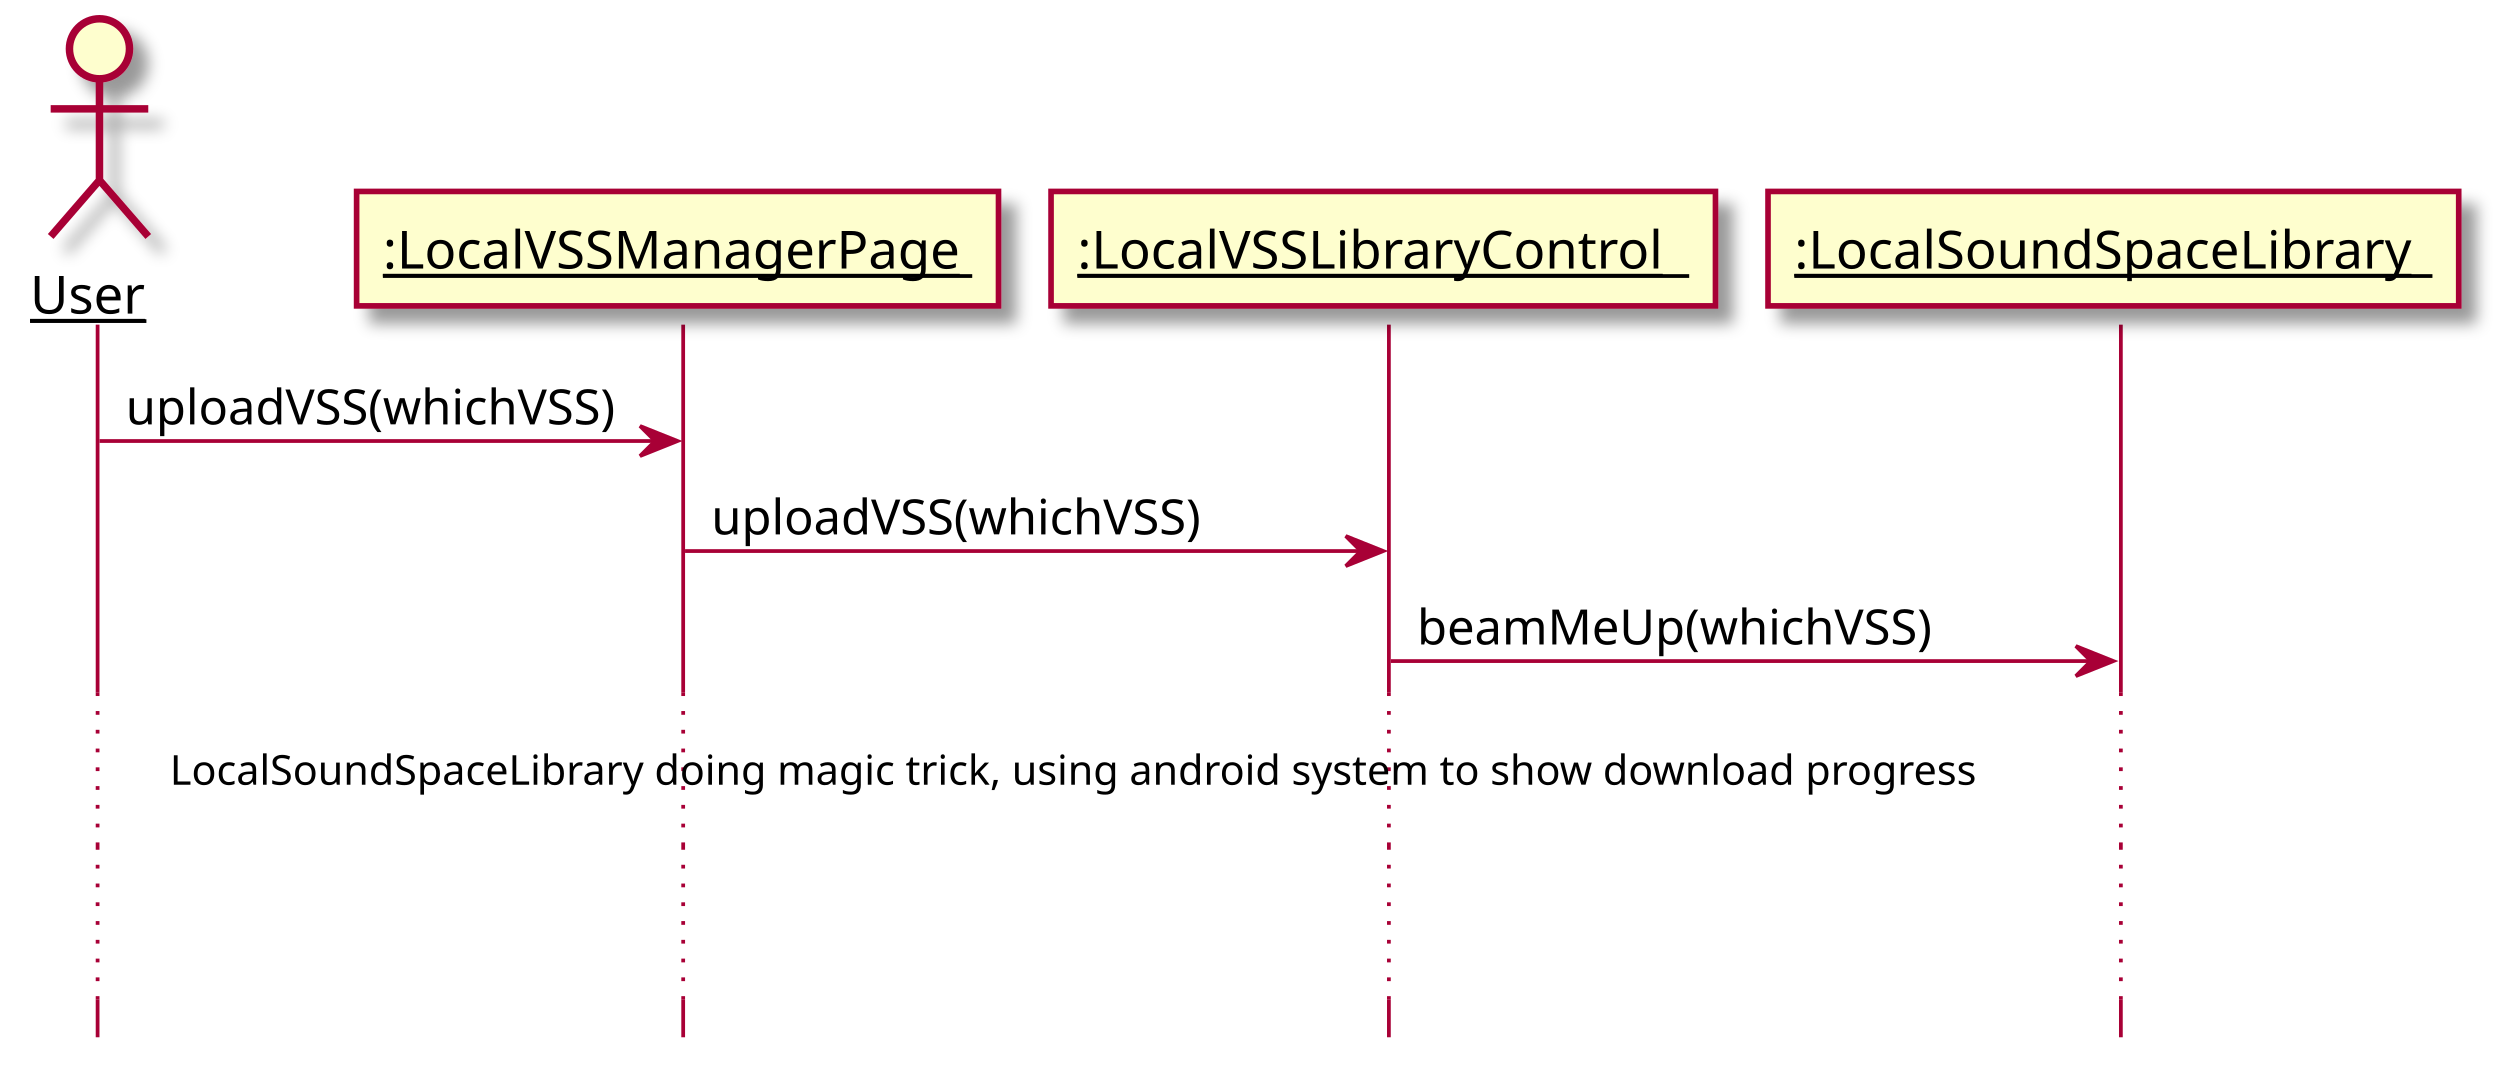
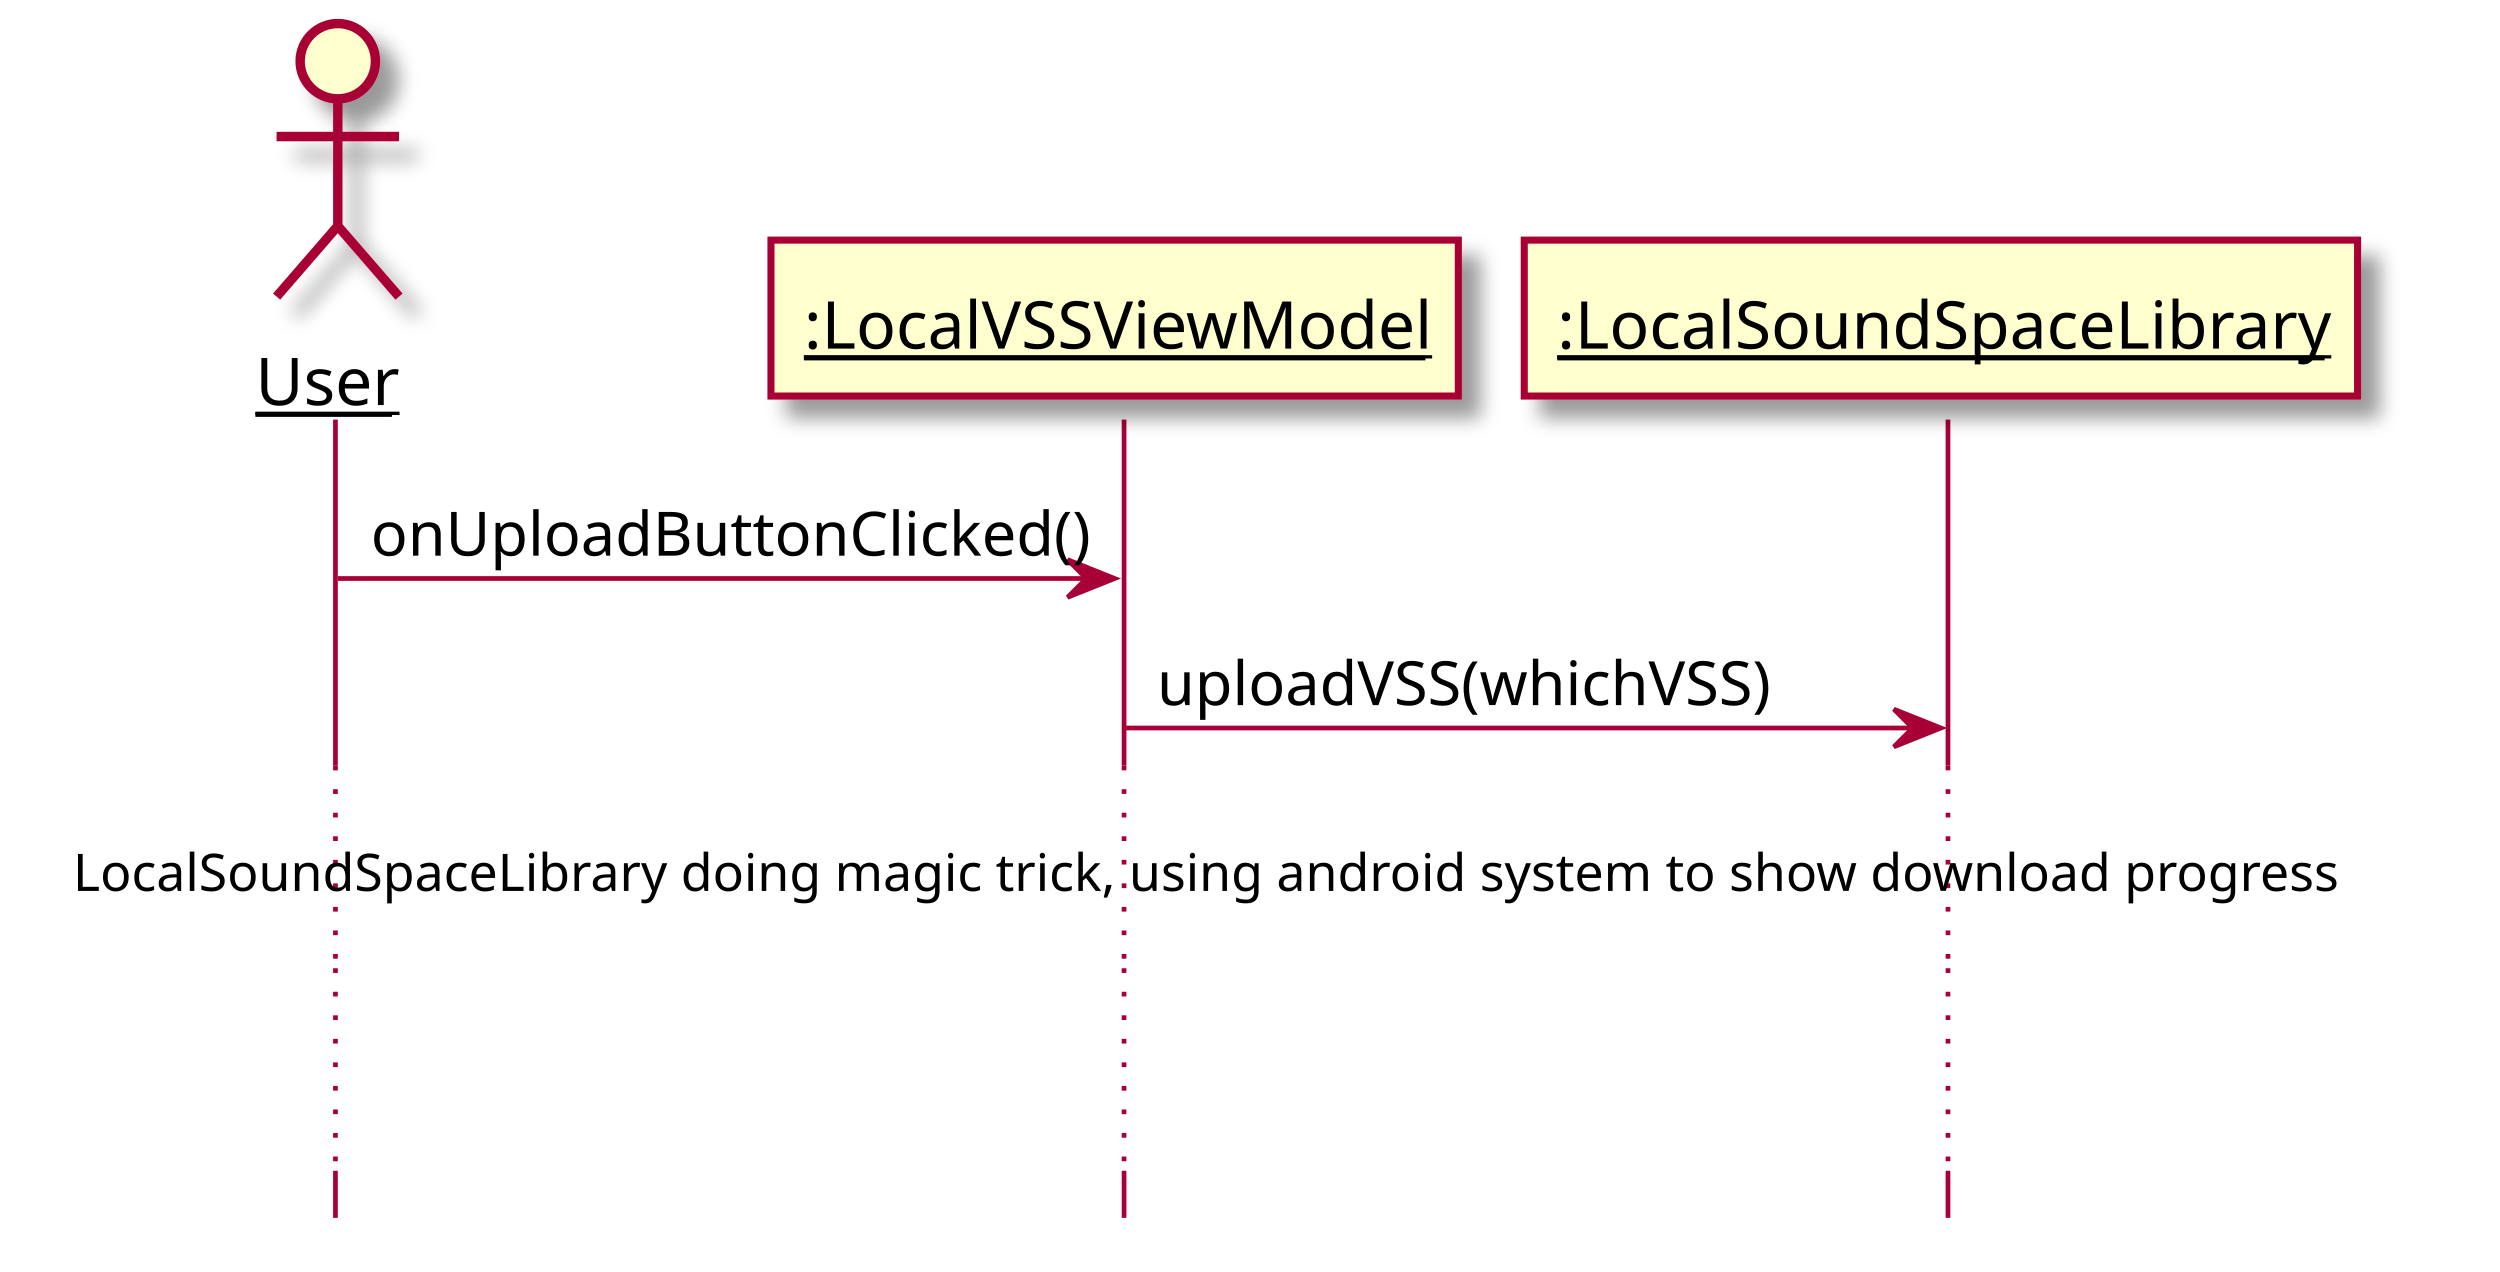
- <svg xmlns="http://www.w3.org/2000/svg" contentScriptType="application/ecmascript" contentStyleType="text/css" height="288px" preserveAspectRatio="none" style="width:666px;height:288px;" version="1.1" viewBox="0 0 666 288" width="666px" zoomAndPan="magnify">
+ <svg xmlns="http://www.w3.org/2000/svg" contentScriptType="application/ecmascript" contentStyleType="text/css" height="270px" preserveAspectRatio="none" style="width:531px;height:270px;" version="1.1" viewBox="0 0 531 270" width="531px" zoomAndPan="magnify">
  <defs>
-     <filter height="300%" id="fb6iyfw9qv662" width="300%" x="-1" y="-1">
+     <filter height="300%" id="fvqffrmrkvsj2" width="300%" x="-1" y="-1">
      <feGaussianBlur result="blurOut" stdDeviation="2.0" />
      <feColorMatrix in="blurOut" result="blurOut2" type="matrix" values="0 0 0 0 0 0 0 0 0 0 0 0 0 0 0 0 0 0 .4 0" />
      <feOffset dx="4.0" dy="4.0" in="blurOut2" result="blurOut3" />
      <feBlend in="SourceGraphic" in2="blurOut3" mode="normal" />
    </filter>
  </defs>
  <g>
-     <line style="stroke: #A80036; stroke-width: 1.0;" x1="26" x2="26" y1="86.488" y2="184.42" />
-     <line style="stroke: #A80036; stroke-width: 1.0; stroke-dasharray: 1.0,4.0;" x1="26" x2="26" y1="184.42" y2="225.375" />
-     <line style="stroke: #A80036; stroke-width: 1.0;" x1="26" x2="26" y1="225.375" y2="225.375" />
-     <line style="stroke: #A80036; stroke-width: 1.0; stroke-dasharray: 1.0,4.0;" x1="26" x2="26" y1="225.375" y2="266.33" />
-     <line style="stroke: #A80036; stroke-width: 1.0;" x1="26" x2="26" y1="266.33" y2="276.33" />
-     <line style="stroke: #A80036; stroke-width: 1.0;" x1="182" x2="182" y1="86.488" y2="184.42" />
-     <line style="stroke: #A80036; stroke-width: 1.0; stroke-dasharray: 1.0,4.0;" x1="182" x2="182" y1="184.42" y2="225.375" />
-     <line style="stroke: #A80036; stroke-width: 1.0;" x1="182" x2="182" y1="225.375" y2="225.375" />
-     <line style="stroke: #A80036; stroke-width: 1.0; stroke-dasharray: 1.0,4.0;" x1="182" x2="182" y1="225.375" y2="266.33" />
-     <line style="stroke: #A80036; stroke-width: 1.0;" x1="182" x2="182" y1="266.33" y2="276.33" />
-     <line style="stroke: #A80036; stroke-width: 1.0;" x1="370" x2="370" y1="86.488" y2="184.42" />
-     <line style="stroke: #A80036; stroke-width: 1.0; stroke-dasharray: 1.0,4.0;" x1="370" x2="370" y1="184.42" y2="225.375" />
-     <line style="stroke: #A80036; stroke-width: 1.0;" x1="370" x2="370" y1="225.375" y2="225.375" />
-     <line style="stroke: #A80036; stroke-width: 1.0; stroke-dasharray: 1.0,4.0;" x1="370" x2="370" y1="225.375" y2="266.33" />
-     <line style="stroke: #A80036; stroke-width: 1.0;" x1="370" x2="370" y1="266.33" y2="276.33" />
-     <line style="stroke: #A80036; stroke-width: 1.0;" x1="565" x2="565" y1="86.488" y2="184.42" />
-     <line style="stroke: #A80036; stroke-width: 1.0; stroke-dasharray: 1.0,4.0;" x1="565" x2="565" y1="184.42" y2="225.375" />
-     <line style="stroke: #A80036; stroke-width: 1.0;" x1="565" x2="565" y1="225.375" y2="225.375" />
-     <line style="stroke: #A80036; stroke-width: 1.0; stroke-dasharray: 1.0,4.0;" x1="565" x2="565" y1="225.375" y2="266.33" />
-     <line style="stroke: #A80036; stroke-width: 1.0;" x1="565" x2="565" y1="266.33" y2="276.33" />
-     <text fill="#000000" font-family="sans-serif" font-size="14" lengthAdjust="spacingAndGlyphs" text-decoration="underline" textLength="31" x="8" y="83.535">User</text>
-     <line style="stroke: #000000; stroke-width: 1.0;" x1="8" x2="39" y1="85.535" y2="85.535" />
-     <ellipse cx="26.5" cy="13" fill="#FEFECE" filter="url(#fb6iyfw9qv662)" rx="8" ry="8" style="stroke: #A80036; stroke-width: 2.0;" />
-     <path d="M26.5,21 L26.5,48 M13.5,29 L39.5,29 M26.5,48 L13.5,63 M26.5,48 L39.5,63 " fill="none" filter="url(#fb6iyfw9qv662)" style="stroke: #A80036; stroke-width: 2.0;" />
-     <rect fill="#FEFECE" filter="url(#fb6iyfw9qv662)" height="30.488" style="stroke: #A80036; stroke-width: 1.5;" width="171" x="95" y="51" />
-     <text fill="#000000" font-family="sans-serif" font-size="14" lengthAdjust="spacingAndGlyphs" text-decoration="underline" textLength="157" x="102" y="71.535">:LocalVSSManagerPage</text>
-     <line style="stroke: #000000; stroke-width: 1.0;" x1="102" x2="259" y1="73.535" y2="73.535" />
-     <rect fill="#FEFECE" filter="url(#fb6iyfw9qv662)" height="30.488" style="stroke: #A80036; stroke-width: 1.5;" width="177" x="280" y="51" />
-     <text fill="#000000" font-family="sans-serif" font-size="14" lengthAdjust="spacingAndGlyphs" text-decoration="underline" textLength="163" x="287" y="71.535">:LocalVSSLibraryControl</text>
-     <line style="stroke: #000000; stroke-width: 1.0;" x1="287" x2="450" y1="73.535" y2="73.535" />
-     <rect fill="#FEFECE" filter="url(#fb6iyfw9qv662)" height="30.488" style="stroke: #A80036; stroke-width: 1.5;" width="184" x="471" y="51" />
-     <text fill="#000000" font-family="sans-serif" font-size="14" lengthAdjust="spacingAndGlyphs" text-decoration="underline" textLength="170" x="478" y="71.535">:LocalSoundSpaceLibrary</text>
-     <line style="stroke: #000000; stroke-width: 1.0;" x1="478" x2="648" y1="73.535" y2="73.535" />
-     <polygon fill="#A80036" points="170.5,113.488,180.5,117.488,170.5,121.488,174.5,117.488" style="stroke: #A80036; stroke-width: 1.0;" />
-     <line style="stroke: #A80036; stroke-width: 1.0;" x1="26.5" x2="176.5" y1="117.488" y2="117.488" />
-     <text fill="#000000" font-family="sans-serif" font-size="13" lengthAdjust="spacingAndGlyphs" textLength="132" x="33.5" y="113.057">uploadVSS(whichVSS)</text>
-     <polygon fill="#A80036" points="358.5,142.799,368.5,146.799,358.5,150.799,362.5,146.799" style="stroke: #A80036; stroke-width: 1.0;" />
-     <line style="stroke: #A80036; stroke-width: 1.0;" x1="182.5" x2="364.5" y1="146.799" y2="146.799" />
-     <text fill="#000000" font-family="sans-serif" font-size="13" lengthAdjust="spacingAndGlyphs" textLength="132" x="189.5" y="142.367">uploadVSS(whichVSS)</text>
-     <polygon fill="#A80036" points="553,172.109,563,176.109,553,180.109,557,176.109" style="stroke: #A80036; stroke-width: 1.0;" />
-     <line style="stroke: #A80036; stroke-width: 1.0;" x1="370.5" x2="559" y1="176.109" y2="176.109" />
-     <text fill="#000000" font-family="sans-serif" font-size="13" lengthAdjust="spacingAndGlyphs" textLength="136" x="377.5" y="171.678">beamMeUp(whichVSS)</text>
-     <text fill="#000000" font-family="sans-serif" font-size="11" lengthAdjust="spacingAndGlyphs" textLength="501" x="45.25" y="209.055">LocalSoundSpaceLibrary doing magic trick, using android system to show download progress</text>
+     <line style="stroke: #A80036; stroke-width: 1.0;" x1="71.25" x2="71.25" y1="89.12" y2="162.629" />
+     <line style="stroke: #A80036; stroke-width: 1.0; stroke-dasharray: 1.0,4.0;" x1="71.25" x2="71.25" y1="162.629" y2="205.652" />
+     <line style="stroke: #A80036; stroke-width: 1.0;" x1="71.25" x2="71.25" y1="205.652" y2="205.652" />
+     <line style="stroke: #A80036; stroke-width: 1.0; stroke-dasharray: 1.0,4.0;" x1="71.25" x2="71.25" y1="205.652" y2="248.675" />
+     <line style="stroke: #A80036; stroke-width: 1.0;" x1="71.25" x2="71.25" y1="248.675" y2="258.675" />
+     <line style="stroke: #A80036; stroke-width: 1.0;" x1="238.75" x2="238.75" y1="89.12" y2="162.629" />
+     <line style="stroke: #A80036; stroke-width: 1.0; stroke-dasharray: 1.0,4.0;" x1="238.75" x2="238.75" y1="162.629" y2="205.652" />
+     <line style="stroke: #A80036; stroke-width: 1.0;" x1="238.75" x2="238.75" y1="205.652" y2="205.652" />
+     <line style="stroke: #A80036; stroke-width: 1.0; stroke-dasharray: 1.0,4.0;" x1="238.75" x2="238.75" y1="205.652" y2="248.675" />
+     <line style="stroke: #A80036; stroke-width: 1.0;" x1="238.75" x2="238.75" y1="248.675" y2="258.675" />
+     <line style="stroke: #A80036; stroke-width: 1.0;" x1="413.75" x2="413.75" y1="89.12" y2="162.629" />
+     <line style="stroke: #A80036; stroke-width: 1.0; stroke-dasharray: 1.0,4.0;" x1="413.75" x2="413.75" y1="162.629" y2="205.652" />
+     <line style="stroke: #A80036; stroke-width: 1.0;" x1="413.75" x2="413.75" y1="205.652" y2="205.652" />
+     <line style="stroke: #A80036; stroke-width: 1.0; stroke-dasharray: 1.0,4.0;" x1="413.75" x2="413.75" y1="205.652" y2="248.675" />
+     <line style="stroke: #A80036; stroke-width: 1.0;" x1="413.75" x2="413.75" y1="248.675" y2="258.675" />
+     <text fill="#000000" font-family="sans-serif" font-size="14" lengthAdjust="spacingAndGlyphs" text-decoration="underline" textLength="29" x="54.25" y="86.044">User</text>
+     <line style="stroke: #000000; stroke-width: 1.0;" x1="54.25" x2="83.25" y1="88.044" y2="88.044" />
+     <ellipse cx="71.75" cy="13" fill="#FEFECE" filter="url(#fvqffrmrkvsj2)" rx="8" ry="8" style="stroke: #A80036; stroke-width: 2.0;" />
+     <path d="M71.75,21 L71.75,48 M58.75,29 L84.75,29 M71.75,48 L58.75,63 M71.75,48 L84.75,63 " fill="none" filter="url(#fvqffrmrkvsj2)" style="stroke: #A80036; stroke-width: 2.0;" />
+     <rect fill="#FEFECE" filter="url(#fvqffrmrkvsj2)" height="33.12" style="stroke: #A80036; stroke-width: 1.5;" width="146" x="163.75" y="51" />
+     <text fill="#000000" font-family="sans-serif" font-size="14" lengthAdjust="spacingAndGlyphs" text-decoration="underline" textLength="132" x="170.75" y="74.044">:LocalVSSViewModel</text>
+     <line style="stroke: #000000; stroke-width: 1.0;" x1="170.75" x2="302.75" y1="76.044" y2="76.044" />
+     <rect fill="#FEFECE" filter="url(#fvqffrmrkvsj2)" height="33.12" style="stroke: #A80036; stroke-width: 1.5;" width="177" x="323.75" y="51" />
+     <text fill="#000000" font-family="sans-serif" font-size="14" lengthAdjust="spacingAndGlyphs" text-decoration="underline" textLength="163" x="330.75" y="74.044">:LocalSoundSpaceLibrary</text>
+     <line style="stroke: #000000; stroke-width: 1.0;" x1="330.75" x2="493.75" y1="76.044" y2="76.044" />
+     <polygon fill="#A80036" points="226.75,118.874,236.75,122.874,226.75,126.874,230.75,122.874" style="stroke: #A80036; stroke-width: 1.0;" />
+     <line style="stroke: #A80036; stroke-width: 1.0;" x1="71.75" x2="232.75" y1="122.874" y2="122.874" />
+     <text fill="#000000" font-family="sans-serif" font-size="13" lengthAdjust="spacingAndGlyphs" textLength="143" x="78.75" y="118.018">onUploadButtonClicked()</text>
+     <polygon fill="#A80036" points="402.25,150.629,412.25,154.629,402.25,158.629,406.25,154.629" style="stroke: #A80036; stroke-width: 1.0;" />
+     <line style="stroke: #A80036; stroke-width: 1.0;" x1="238.75" x2="408.25" y1="154.629" y2="154.629" />
+     <text fill="#000000" font-family="sans-serif" font-size="13" lengthAdjust="spacingAndGlyphs" textLength="133" x="245.75" y="149.773">uploadVSS(whichVSS)</text>
+     <text fill="#000000" font-family="sans-serif" font-size="11" lengthAdjust="spacingAndGlyphs" textLength="455" x="15.5" y="189.235">LocalSoundSpaceLibrary doing magic trick, using android system to show download progress</text>
  </g>
</svg>
